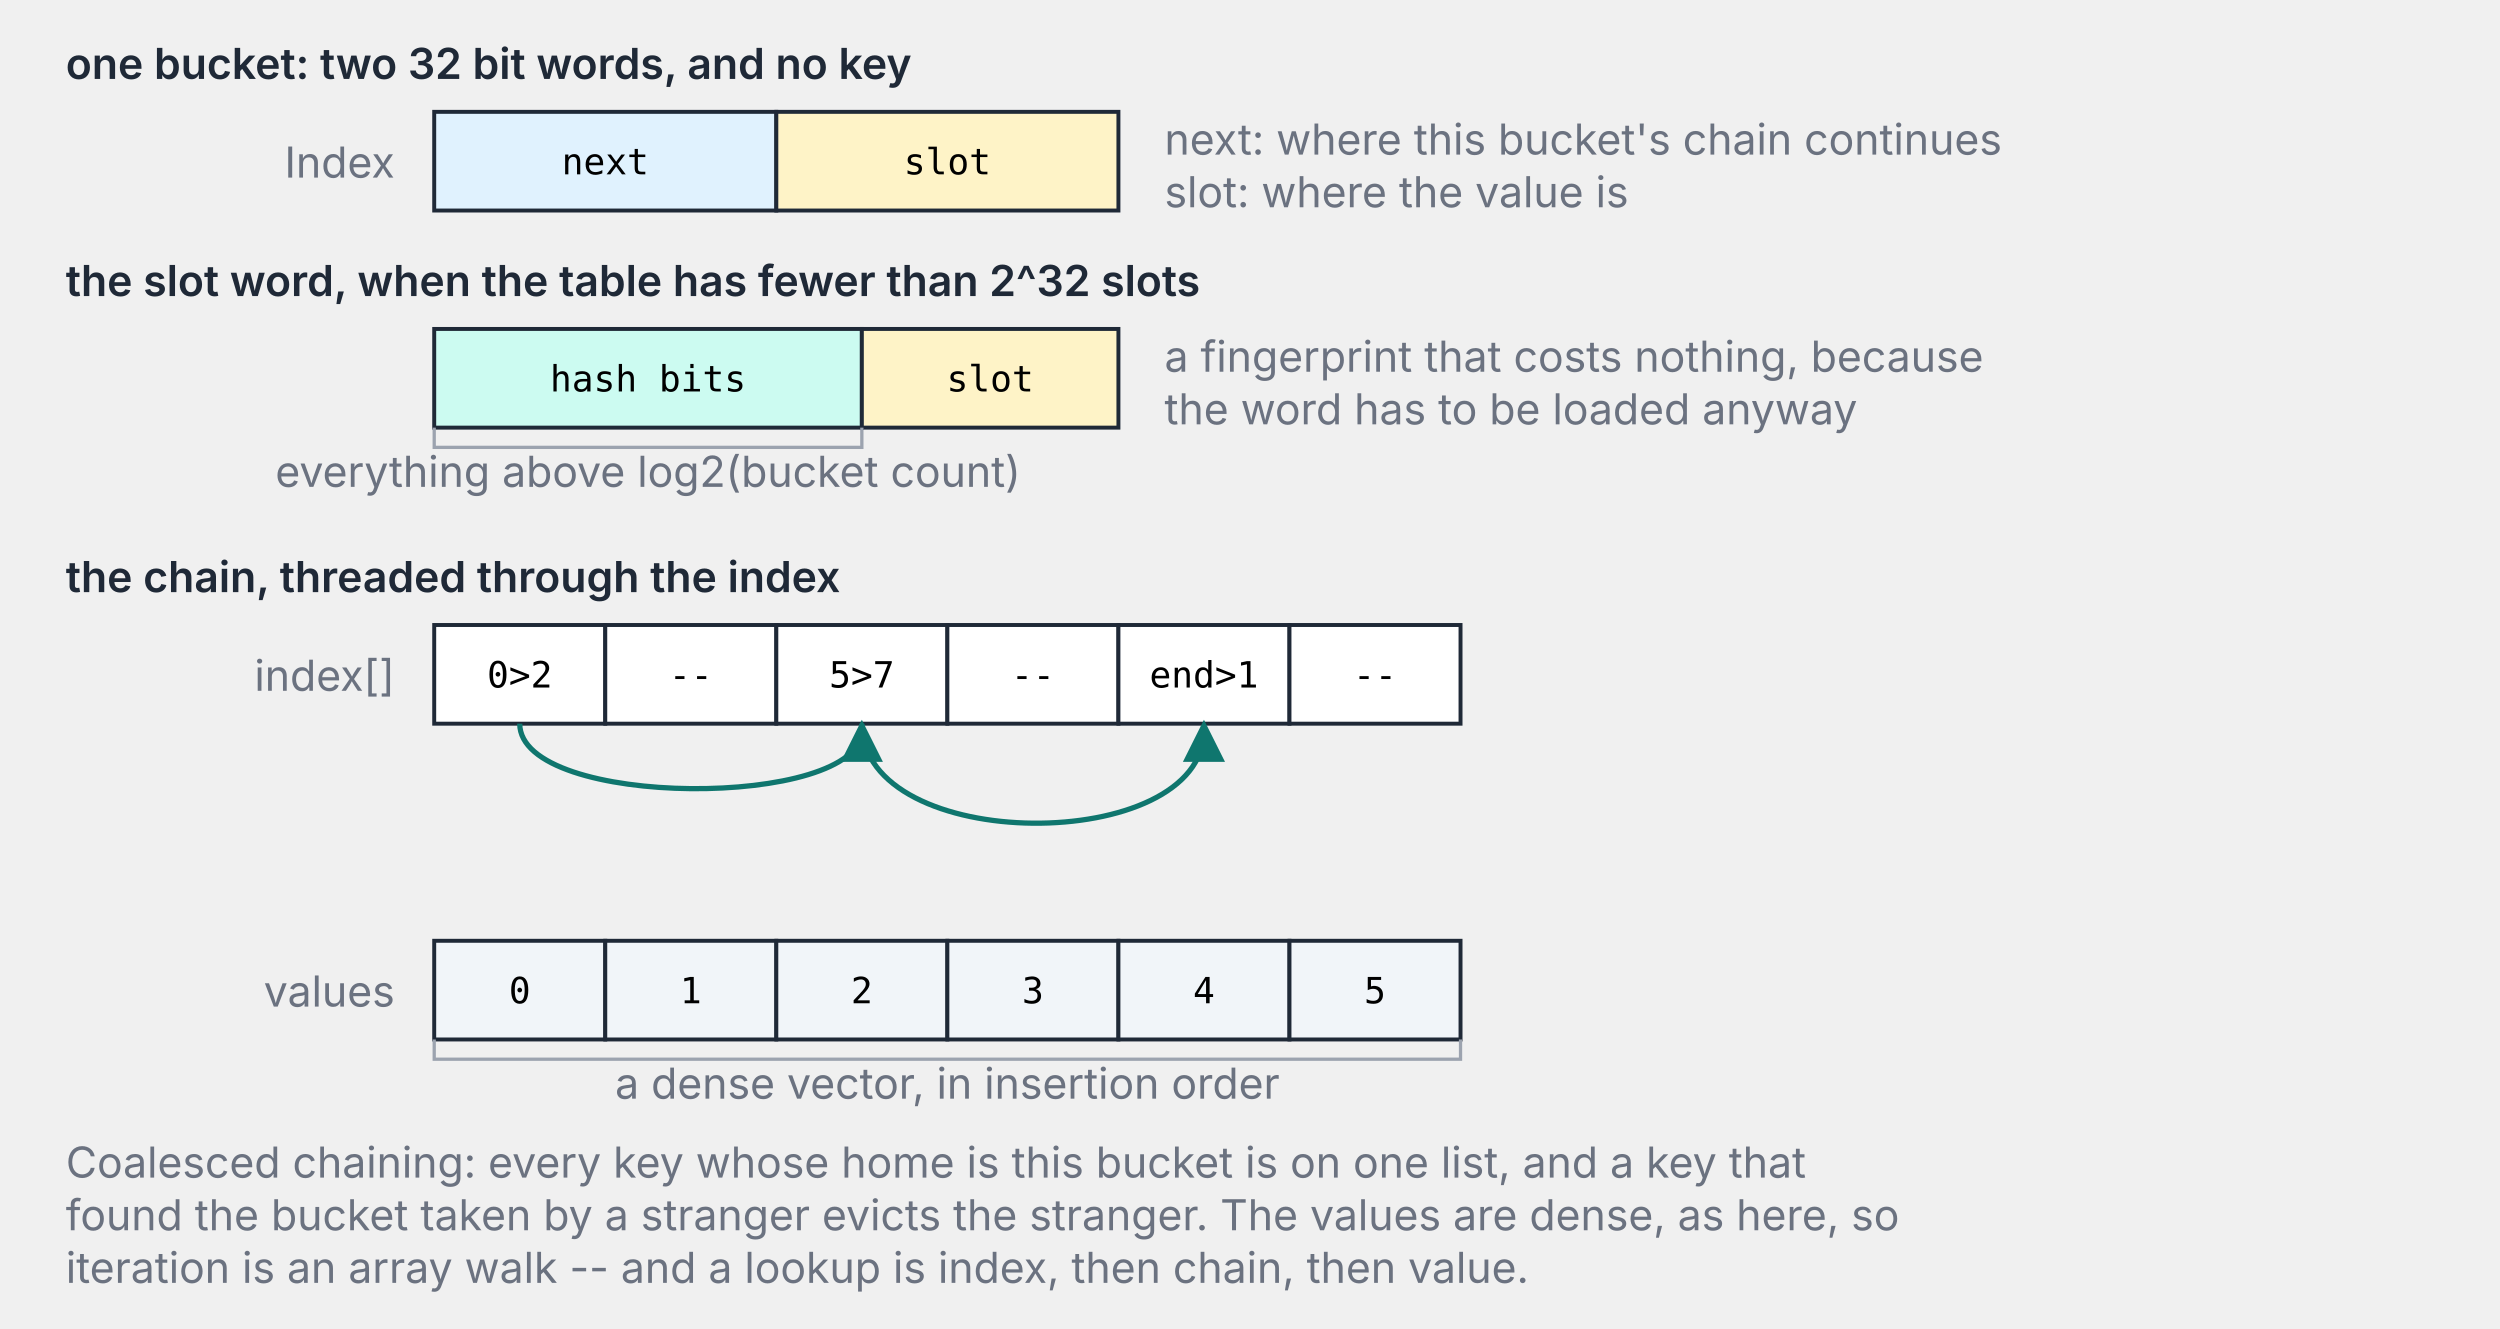
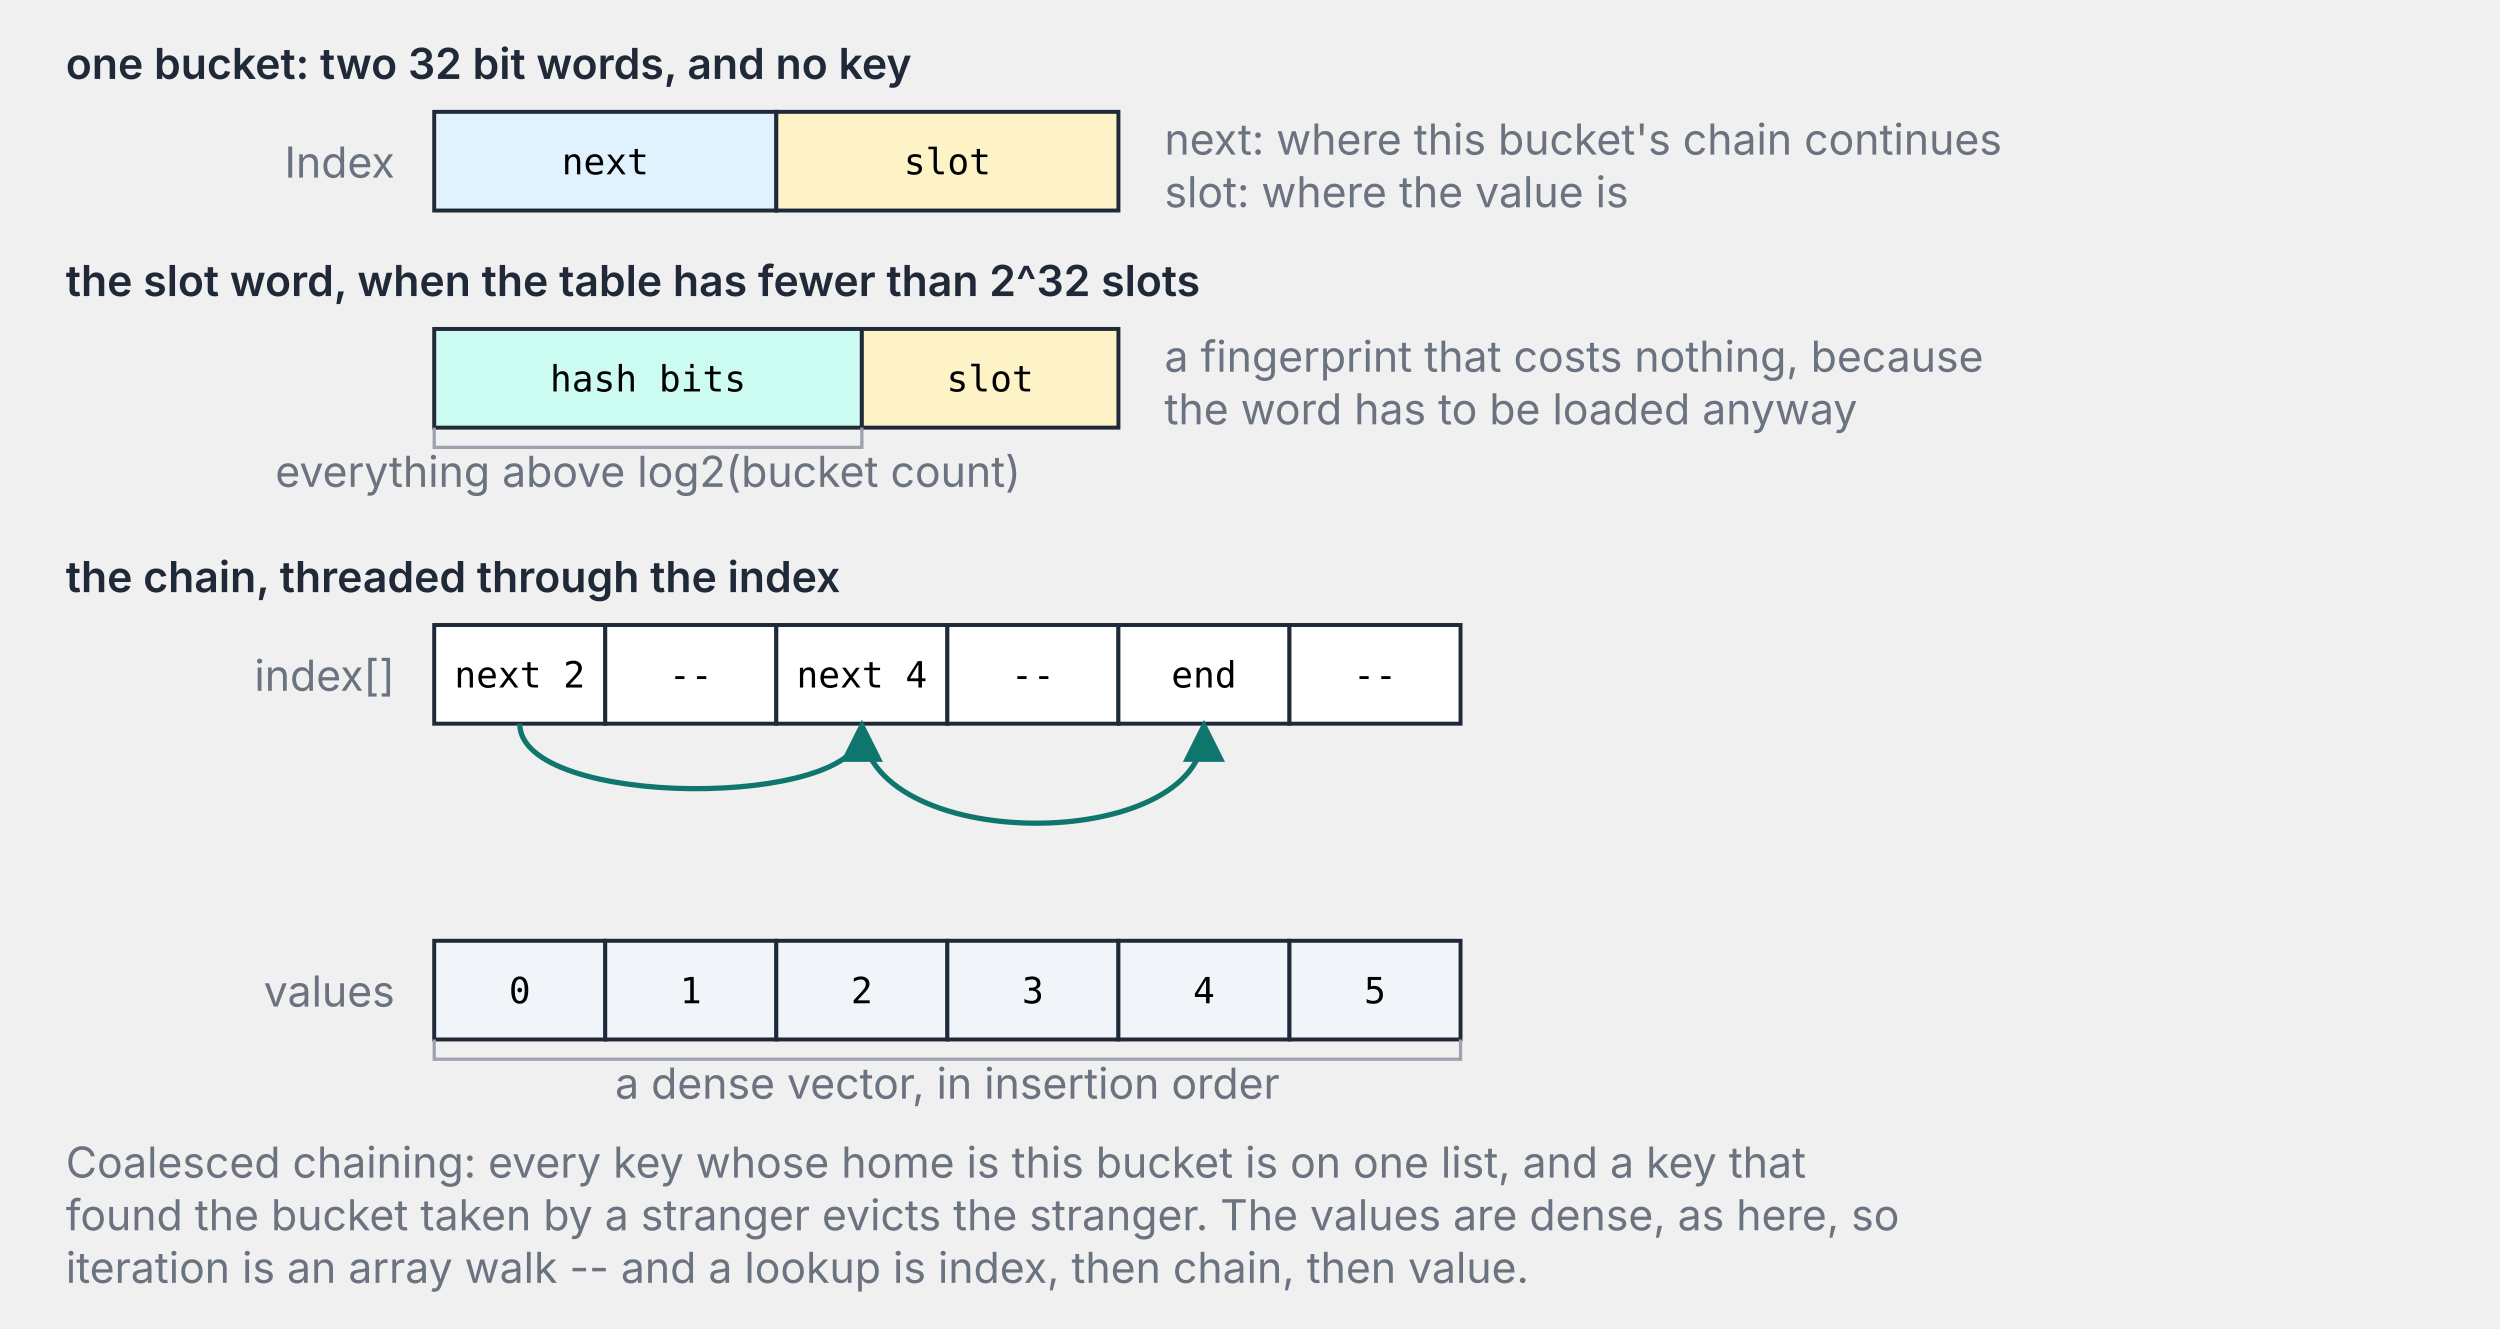
<svg xmlns="http://www.w3.org/2000/svg" viewBox="0 0 760 404" font-family="Inter, system-ui, sans-serif" font-size="13">
  <style>
    .mono{font-family:ui-monospace,Menlo,Consolas,monospace;font-size:11px}
    .muted{fill:#6b7280}
    .lbl{fill:#1f2937;font-size:12px}
    .hd{fill:#1f2937;font-weight:600}
    .cell{fill:#fff;stroke:#1f2937;stroke-width:1.2}
    .fp{fill:#ccfbf1}
    .dist{fill:#e0f2fe}
    .idx{fill:#fef3c7}
    .ovf{fill:#ede9fe}
    .payload{fill:#f1f5f9}
    .sent{fill:url(#hatch);stroke:#9ca3af;stroke-width:1.2}
    .arrow{stroke:#0f766e;stroke-width:1.6;fill:none;marker-end:url(#head)}
    .thin{stroke:#9ca3af;stroke-width:1;fill:none}
  </style>
  <defs>
    <pattern id="hatch" width="6" height="6" patternUnits="userSpaceOnUse" patternTransform="rotate(45)">
      <line x1="0" y1="0" x2="0" y2="6" stroke="#d1d5db" stroke-width="2" />
    </pattern>
    <marker id="head" markerWidth="8" markerHeight="8" refX="6" refY="4" orient="auto">
      <path d="M0,0 L8,4 L0,8 z" fill="#0f766e" />
    </marker>
  </defs>
  <text x="20" y="24" class="hd" text-anchor="start">one bucket: two 32 bit words, and no key</text>
  <rect x="132" y="34" width="104" height="30" class="cell dist" />
  <text x="184" y="53" class="mono" text-anchor="middle" font-size="11">next</text>
  <rect x="236" y="34" width="104" height="30" class="cell idx" />
  <text x="288" y="53" class="mono" text-anchor="middle" font-size="11">slot</text>
  <text x="120" y="54" class="muted" text-anchor="end">Index</text>
  <text x="354" y="47" class="muted" text-anchor="start">next: where this bucket's chain continues</text>
  <text x="354" y="63" class="muted" text-anchor="start">slot: where the value is</text>
  <text x="20" y="90" class="hd" text-anchor="start">the slot word, when the table has fewer than 2^32 slots</text>
  <rect x="132" y="100" width="130" height="30" class="cell fp" />
  <text x="197" y="119" class="mono" text-anchor="middle" font-size="11">hash bits</text>
  <rect x="262" y="100" width="78" height="30" class="cell idx" />
  <text x="301" y="119" class="mono" text-anchor="middle" font-size="11">slot</text>
  <path d="M132,130 L132,136 L262,136 L262,130" class="thin" />
  <text x="197" y="148" class="muted" text-anchor="middle">everything above log2(bucket count)</text>
  <text x="354" y="113" class="muted" text-anchor="start">a fingerprint that costs nothing, because</text>
  <text x="354" y="129" class="muted" text-anchor="start">the word has to be loaded anyway</text>
  <text x="20" y="180" class="hd" text-anchor="start">the chain, threaded through the index</text>
  <rect x="132" y="190" width="52" height="30" class="cell " />
-   <text x="158" y="209" class="mono" text-anchor="middle" font-size="11">0&gt;2</text>
+   <text x="158" y="209" class="mono" text-anchor="middle" font-size="11">next 2</text>
  <rect x="184" y="190" width="52" height="30" class="cell " />
  <text x="210" y="209" class="mono" text-anchor="middle" font-size="11">--</text>
  <rect x="236" y="190" width="52" height="30" class="cell " />
-   <text x="262" y="209" class="mono" text-anchor="middle" font-size="11">5&gt;7</text>
+   <text x="262" y="209" class="mono" text-anchor="middle" font-size="11">next 4</text>
  <rect x="288" y="190" width="52" height="30" class="cell " />
  <text x="314" y="209" class="mono" text-anchor="middle" font-size="11">--</text>
  <rect x="340" y="190" width="52" height="30" class="cell " />
-   <text x="366" y="209" class="mono" text-anchor="middle" font-size="11">end&gt;1</text>
+   <text x="366" y="209" class="mono" text-anchor="middle" font-size="11">end</text>
  <rect x="392" y="190" width="52" height="30" class="cell " />
  <text x="418" y="209" class="mono" text-anchor="middle" font-size="11">--</text>
  <text x="120" y="210" class="muted" text-anchor="end">index[]</text>
  <path d="M158,220 C158,246 262,246 262,222" class="arrow" />
  <path d="M262,220 C262,260 366,260 366,222" class="arrow" />
  <rect x="132" y="286" width="52" height="30" class="cell payload" />
  <text x="158" y="305" class="mono" text-anchor="middle" font-size="11">0</text>
  <rect x="184" y="286" width="52" height="30" class="cell payload" />
  <text x="210" y="305" class="mono" text-anchor="middle" font-size="11">1</text>
  <rect x="236" y="286" width="52" height="30" class="cell payload" />
  <text x="262" y="305" class="mono" text-anchor="middle" font-size="11">2</text>
  <rect x="288" y="286" width="52" height="30" class="cell payload" />
  <text x="314" y="305" class="mono" text-anchor="middle" font-size="11">3</text>
  <rect x="340" y="286" width="52" height="30" class="cell payload" />
  <text x="366" y="305" class="mono" text-anchor="middle" font-size="11">4</text>
  <rect x="392" y="286" width="52" height="30" class="cell payload" />
  <text x="418" y="305" class="mono" text-anchor="middle" font-size="11">5</text>
  <text x="120" y="306" class="muted" text-anchor="end">values</text>
  <path d="M132,316 L132,322 L444,322 L444,316" class="thin" />
  <text x="288" y="334" class="muted" text-anchor="middle">a dense vector, in insertion order</text>
  <text x="20" y="358" class="muted" text-anchor="start">Coalesced chaining: every key whose home is this bucket is on one list, and a key that</text>
  <text x="20" y="374" class="muted" text-anchor="start">found the bucket taken by a stranger evicts the stranger. The values are dense, as here, so</text>
  <text x="20" y="390" class="muted" text-anchor="start">iteration is an array walk -- and a lookup is index, then chain, then value.</text>
</svg>
